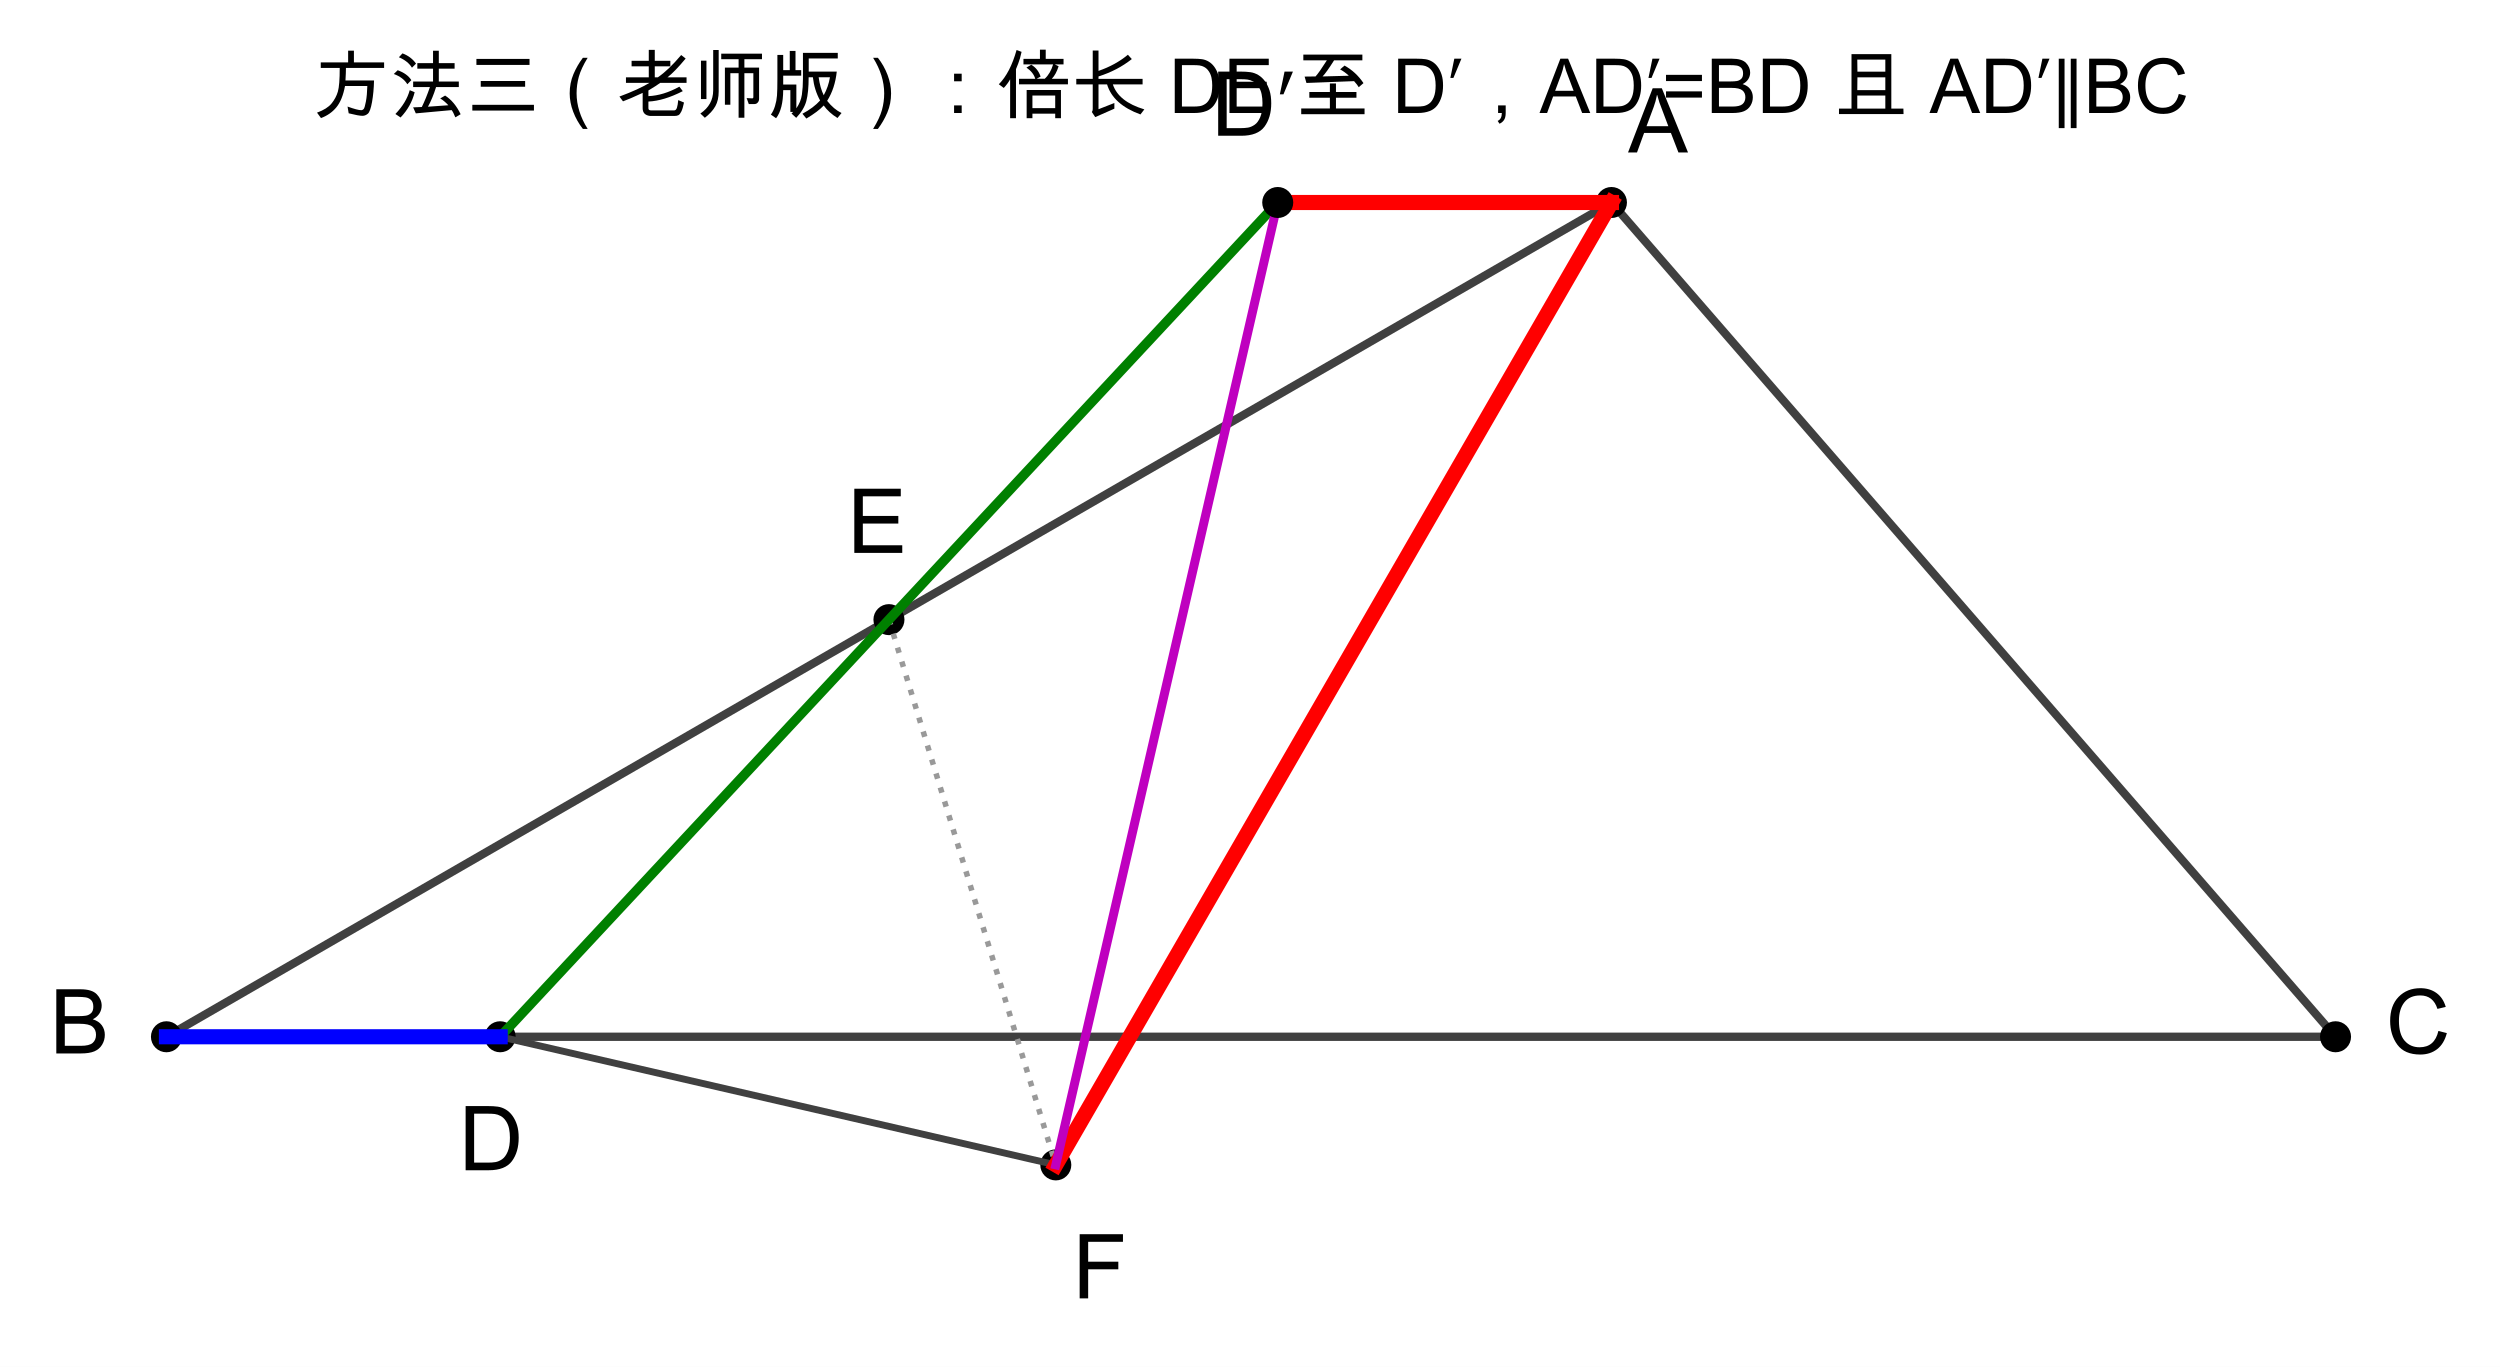
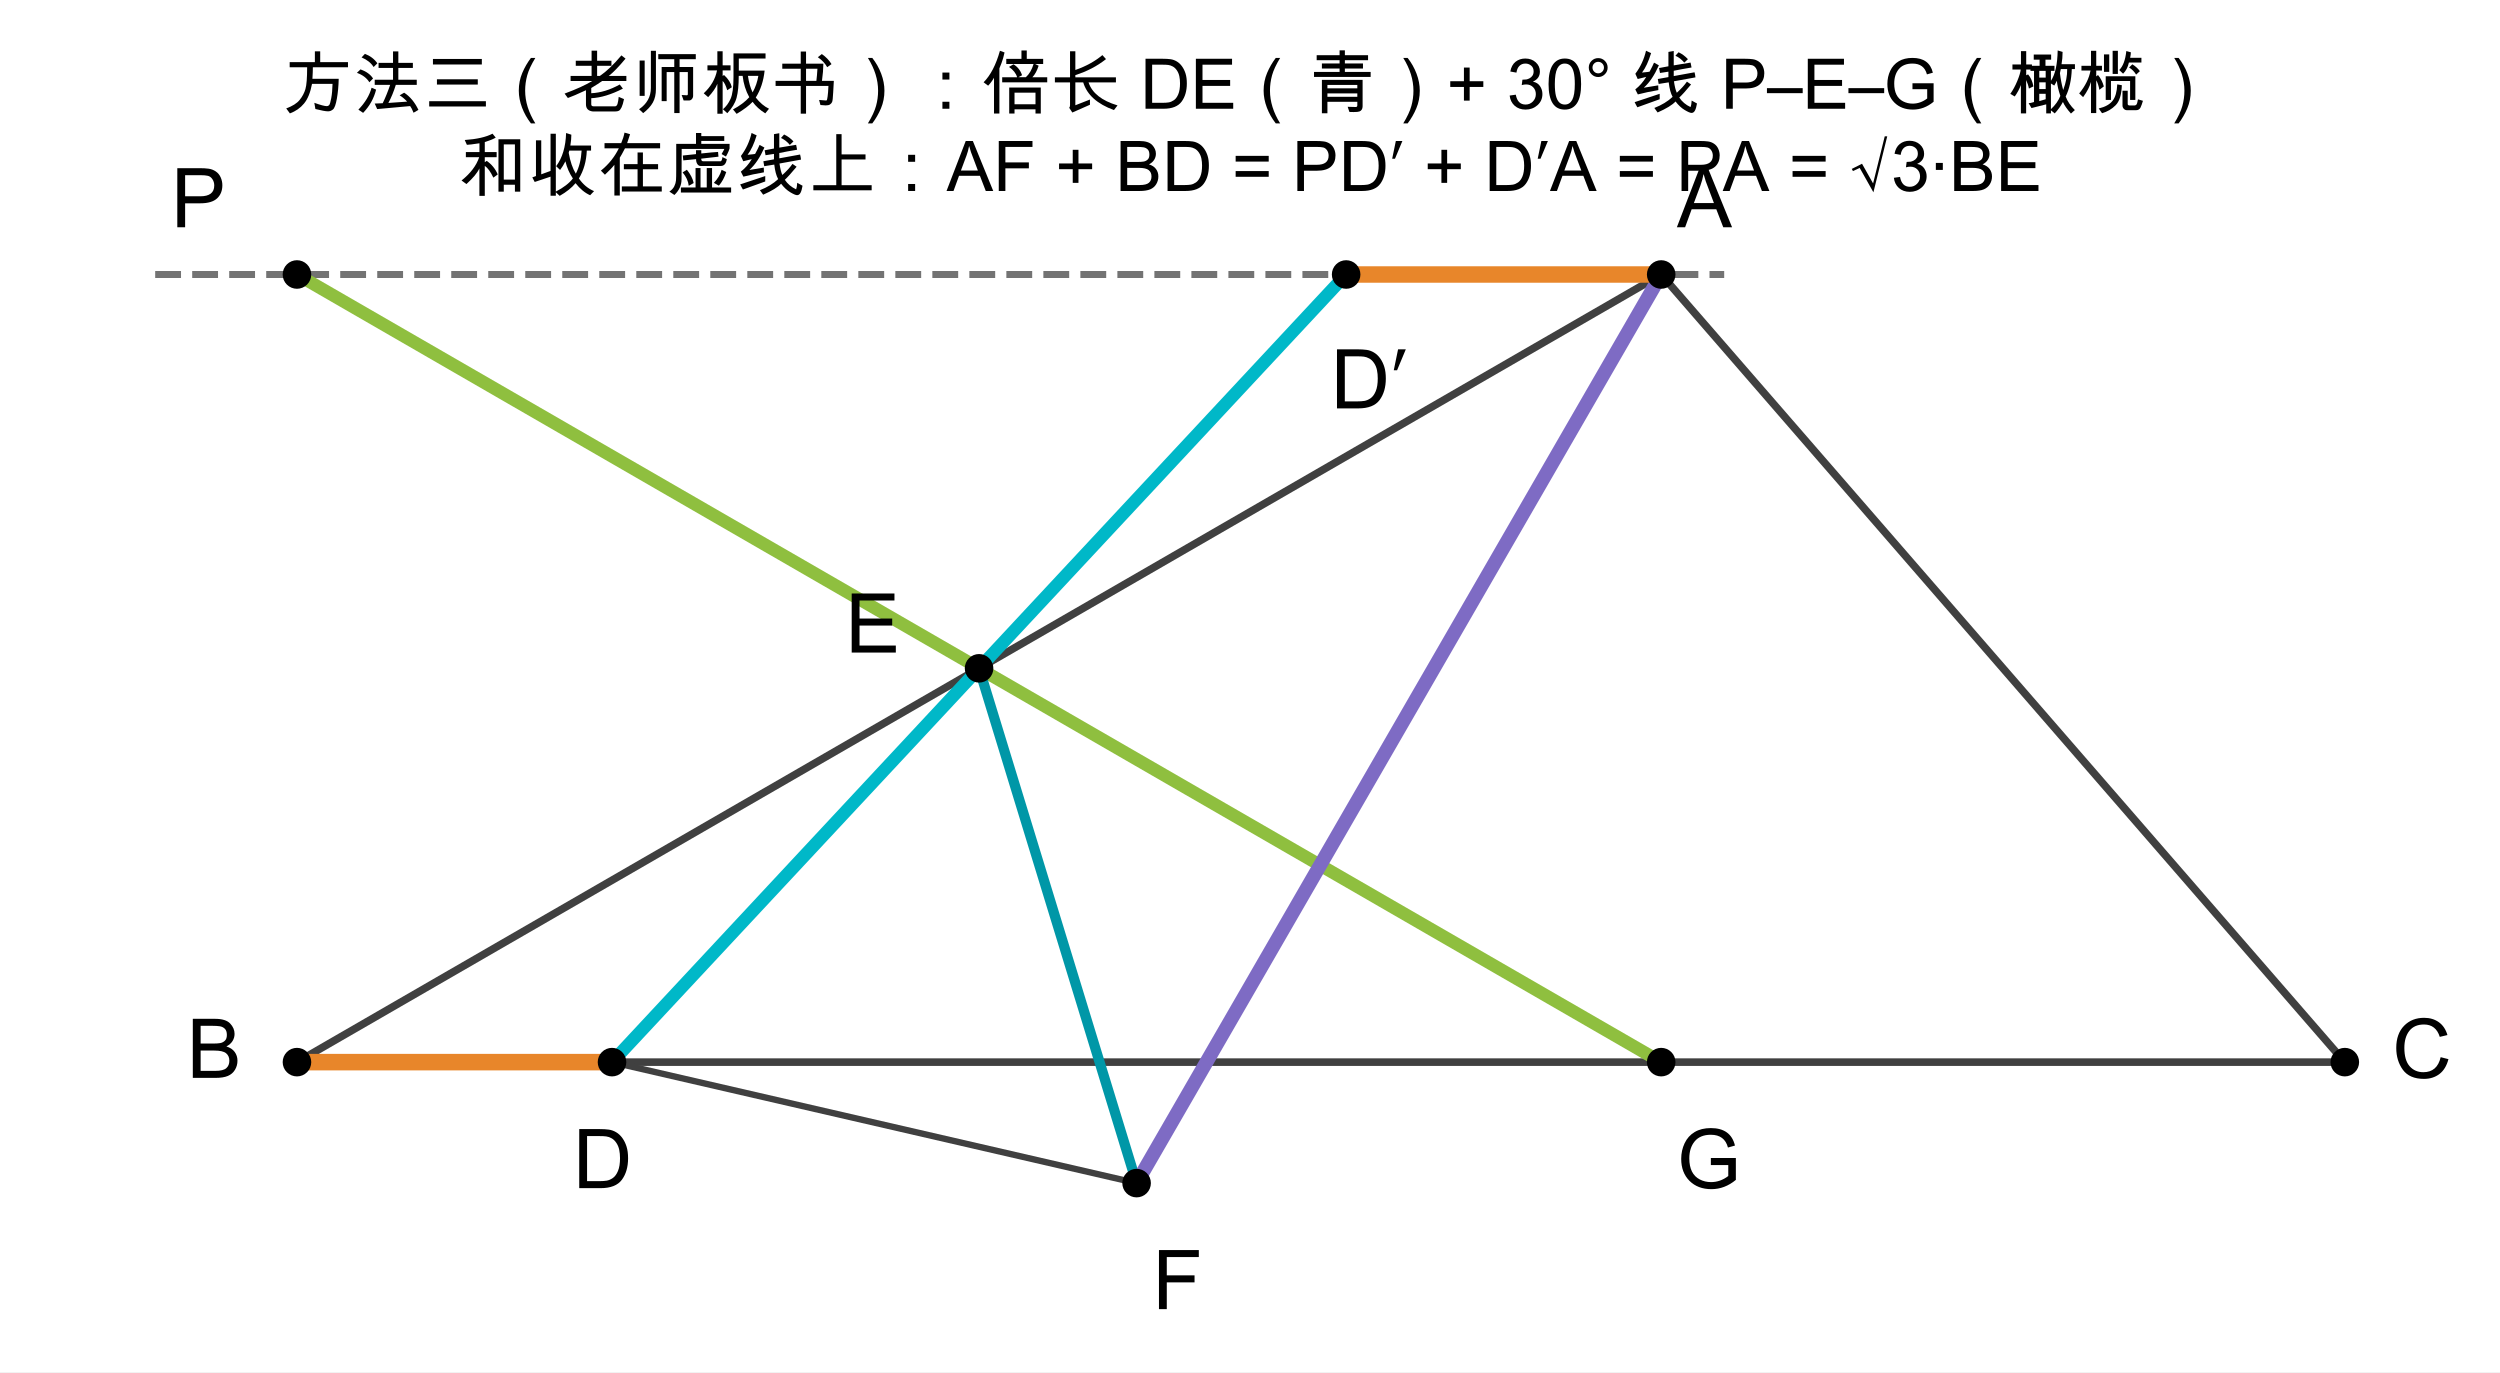
- <svg xmlns="http://www.w3.org/2000/svg" xmlns:xlink="http://www.w3.org/1999/xlink" width="362.491pt" height="198.19pt" viewBox="0 0 362.491 198.19" version="1.1">
+ <svg xmlns="http://www.w3.org/2000/svg" xmlns:xlink="http://www.w3.org/1999/xlink" width="393.84pt" height="216.164pt" viewBox="0 0 393.84 216.164" version="1.1">
  <defs>
    <style type="text/css">*{stroke-linejoin: round; stroke-linecap: butt}</style>
  </defs>
  <g id="figure_1">
    <g id="patch_1">
-       <path d="M 0 198.19  L 362.491 198.19  L 362.491 0  L 0 0  z " style="fill: #ffffff" />
+       <path d="M 0 216.164  L 393.84 216.164  L 393.84 0  L 0 0  z " style="fill: #ffffff" />
    </g>
    <g id="axes_1">
      <g id="line2d_1">
-         <path d="M 233.653 29.362  L 24.135 150.327  " clip-path="url(#pd2cf289aba)" style="fill: none; stroke: #404040; stroke-width: 1.2; stroke-linecap: square" />
+         <path d="M 261.697 43.243  L 46.782 167.324  " clip-path="url(#pfb34a9c71b)" style="fill: none; stroke: #404040; stroke-width: 1.2; stroke-linecap: square" />
      </g>
      <g id="line2d_2">
-         <path d="M 24.135 150.327  L 338.644 150.327  " clip-path="url(#pd2cf289aba)" style="fill: none; stroke: #404040; stroke-width: 1.2; stroke-linecap: square" />
+         <path d="M 46.782 167.324  L 369.393 167.324  " clip-path="url(#pfb34a9c71b)" style="fill: none; stroke: #404040; stroke-width: 1.2; stroke-linecap: square" />
      </g>
      <g id="line2d_3">
-         <path d="M 338.644 150.327  L 233.653 29.362  " clip-path="url(#pd2cf289aba)" style="fill: none; stroke: #404040; stroke-width: 1.2; stroke-linecap: square" />
+         <path d="M 369.393 167.324  L 261.697 43.243  " clip-path="url(#pfb34a9c71b)" style="fill: none; stroke: #404040; stroke-width: 1.2; stroke-linecap: square" />
      </g>
      <g id="line2d_4">
+         <path d="M 96.414 167.324  L 179.055 186.382  " clip-path="url(#pfb34a9c71b)" style="fill: none; stroke: #404040; stroke-linecap: square" />
+       </g>
+       <g id="line2d_5">
+         <path d="M 24.447 43.243  L 271.623 43.243  " clip-path="url(#pfb34a9c71b)" style="fill: none; stroke-dasharray: 4.07,1.76; stroke-dashoffset: 0; stroke: #737373; stroke-width: 1.1" />
+       </g>
+       <g id="line2d_6">
+         <path d="M 96.414 167.324  L 212.064 43.243  " clip-path="url(#pfb34a9c71b)" style="fill: none; stroke: #00b8c8; stroke-width: 2; stroke-linecap: square" />
+       </g>
+       <g id="line2d_7">
+         <path d="M 46.782 43.243  L 261.697 167.324  " clip-path="url(#pfb34a9c71b)" style="fill: none; stroke: #8fbf3f; stroke-width: 2; stroke-linecap: square" />
+       </g>
+       <g id="line2d_8">
+         <path d="M 154.239 105.284  L 179.055 186.382  " clip-path="url(#pfb34a9c71b)" style="fill: none; stroke: #0097a7; stroke-width: 1.6; stroke-linecap: square" />
+       </g>
+       <g id="line2d_9">
+         <path d="M 261.697 43.243  L 179.055 186.382  " clip-path="url(#pfb34a9c71b)" style="fill: none; stroke: #7e6bc4; stroke-width: 2.2; stroke-linecap: square" />
+       </g>
+       <g id="line2d_10">
+         <path d="M 46.782 167.324  L 96.414 167.324  " clip-path="url(#pfb34a9c71b)" style="fill: none; stroke: #e8862a; stroke-width: 2.6; stroke-linecap: square" />
+       </g>
+       <g id="line2d_11">
+         <path d="M 212.064 43.243  L 261.697 43.243  " clip-path="url(#pfb34a9c71b)" style="fill: none; stroke: #e8862a; stroke-width: 2.6; stroke-linecap: square" />
+       </g>
+       <g id="line2d_12">
        <defs>
-           <path id="mf3f06b70b0" d="M 0 1.75  C 0.464 1.75 0.909 1.566 1.237 1.237  C 1.566 0.909 1.75 0.464 1.75 0  C 1.75 -0.464 1.566 -0.909 1.237 -1.237  C 0.909 -1.566 0.464 -1.75 0 -1.75  C -0.464 -1.75 -0.909 -1.566 -1.237 -1.237  C -1.566 -0.909 -1.75 -0.464 -1.75 0  C -1.75 0.464 -1.566 0.909 -1.237 1.237  C -0.909 1.566 -0.464 1.75 0 1.75  z " style="stroke: #000000" />
+           <path id="mc93b48f0e2" d="M 0 1.75  C 0.464 1.75 0.909 1.566 1.237 1.237  C 1.566 0.909 1.75 0.464 1.75 0  C 1.75 -0.464 1.566 -0.909 1.237 -1.237  C 0.909 -1.566 0.464 -1.75 0 -1.75  C -0.464 -1.75 -0.909 -1.566 -1.237 -1.237  C -1.566 -0.909 -1.75 -0.464 -1.75 0  C -1.75 0.464 -1.566 0.909 -1.237 1.237  C -0.909 1.566 -0.464 1.75 0 1.75  z " style="stroke: #000000" />
        </defs>
-         <g clip-path="url(#pd2cf289aba)">
-           <use xlink:href="#mf3f06b70b0" x="233.653" y="29.362" style="stroke: #000000" />
-         </g>
-       </g>
-       <g id="line2d_5">
-         <g clip-path="url(#pd2cf289aba)">
-           <use xlink:href="#mf3f06b70b0" x="24.135" y="150.327" style="stroke: #000000" />
-         </g>
-       </g>
-       <g id="line2d_6">
-         <g clip-path="url(#pd2cf289aba)">
-           <use xlink:href="#mf3f06b70b0" x="338.644" y="150.327" style="stroke: #000000" />
-         </g>
-       </g>
-       <g id="line2d_7">
-         <g clip-path="url(#pd2cf289aba)">
-           <use xlink:href="#mf3f06b70b0" x="128.894" y="89.845" style="stroke: #000000" />
-         </g>
-       </g>
-       <g id="line2d_8">
-         <g clip-path="url(#pd2cf289aba)">
-           <use xlink:href="#mf3f06b70b0" x="72.521" y="150.327" style="stroke: #000000" />
-         </g>
-       </g>
-       <g id="line2d_9">
-         <g clip-path="url(#pd2cf289aba)">
-           <use xlink:href="#mf3f06b70b0" x="153.087" y="168.906" style="stroke: #000000" />
-         </g>
-       </g>
-       <g id="line2d_10">
-         <path d="M 72.521 150.327  L 128.894 89.845  " clip-path="url(#pd2cf289aba)" style="fill: none; stroke: #404040; stroke-linecap: square" />
-       </g>
-       <g id="line2d_11">
-         <path d="M 72.521 150.327  L 153.087 168.906  " clip-path="url(#pd2cf289aba)" style="fill: none; stroke: #404040; stroke-linecap: square" />
-       </g>
-       <g id="line2d_12">
-         <path d="M 128.894 89.845  L 153.087 168.906  " clip-path="url(#pd2cf289aba)" style="fill: none; stroke-dasharray: 0.8,1.32; stroke-dashoffset: 0; stroke: #999999; stroke-width: 0.8" />
+         <g clip-path="url(#pfb34a9c71b)">
+           <use xlink:href="#mc93b48f0e2" x="261.697" y="43.243" style="stroke: #000000" />
+         </g>
      </g>
      <g id="line2d_13">
-         <path d="M 72.521 150.327  L 185.267 29.362  " clip-path="url(#pd2cf289aba)" style="fill: none; stroke: #008000; stroke-width: 1.4; stroke-linecap: square" />
+         <g clip-path="url(#pfb34a9c71b)">
+           <use xlink:href="#mc93b48f0e2" x="46.782" y="167.324" style="stroke: #000000" />
+         </g>
      </g>
      <g id="line2d_14">
-         <path d="M 233.653 29.362  L 185.267 29.362  " clip-path="url(#pd2cf289aba)" style="fill: none; stroke: #ff0000; stroke-width: 2.2; stroke-linecap: square" />
+         <g clip-path="url(#pfb34a9c71b)">
+           <use xlink:href="#mc93b48f0e2" x="369.393" y="167.324" style="stroke: #000000" />
+         </g>
      </g>
      <g id="line2d_15">
-         <path d="M 24.135 150.327  L 72.521 150.327  " clip-path="url(#pd2cf289aba)" style="fill: none; stroke: #0000ff; stroke-width: 2.2; stroke-linecap: square" />
+         <g clip-path="url(#pfb34a9c71b)">
+           <use xlink:href="#mc93b48f0e2" x="154.239" y="105.284" style="stroke: #000000" />
+         </g>
      </g>
      <g id="line2d_16">
-         <path d="M 233.653 29.362  L 153.087 168.906  " clip-path="url(#pd2cf289aba)" style="fill: none; stroke: #ff0000; stroke-width: 2.2; stroke-linecap: square" />
+         <g clip-path="url(#pfb34a9c71b)">
+           <use xlink:href="#mc93b48f0e2" x="96.414" y="167.324" style="stroke: #000000" />
+         </g>
      </g>
      <g id="line2d_17">
-         <path d="M 185.267 29.362  L 153.087 168.906  " clip-path="url(#pd2cf289aba)" style="fill: none; stroke: #bf00bf; stroke-width: 1.3; stroke-linecap: square" />
+         <g clip-path="url(#pfb34a9c71b)">
+           <use xlink:href="#mc93b48f0e2" x="179.055" y="186.382" style="stroke: #000000" />
+         </g>
      </g>
      <g id="line2d_18">
-         <g clip-path="url(#pd2cf289aba)">
-           <use xlink:href="#mf3f06b70b0" x="185.267" y="29.362" style="stroke: #000000" />
+         <g clip-path="url(#pfb34a9c71b)">
+           <use xlink:href="#mc93b48f0e2" x="212.064" y="43.243" style="stroke: #000000" />
+         </g>
+       </g>
+       <g id="line2d_19">
+         <g clip-path="url(#pfb34a9c71b)">
+           <use xlink:href="#mc93b48f0e2" x="261.697" y="167.324" style="stroke: #000000" />
+         </g>
+       </g>
+       <g id="line2d_20">
+         <g clip-path="url(#pfb34a9c71b)">
+           <use xlink:href="#mc93b48f0e2" x="46.782" y="43.243" style="stroke: #000000" />
        </g>
      </g>
      <g id="text_1">
-         <g transform="translate(236.072 22.1043) scale(0.13 -0.13)">
+         <g transform="translate(264.1783 35.7983) scale(0.13 -0.13)">
          <defs>
            <path id="ArialUnicodeMS-24" d="M 4275 0  L 3591 0  L 3053 1394  L 1141 1394  L 634 0  L -6 0  L 1753 4581  L 2406 4581  L 4275 0  z M 2869 1875  Q 2306 3363 2234 3564  Q 2163 3766 2075 4103  L 2059 4103  Q 1972 3641 1825 3247  L 1313 1875  L 2869 1875  z " transform="scale(0.015625)" />
          </defs>
          <use xlink:href="#ArialUnicodeMS-24" />
        </g>
      </g>
      <g id="text_2">
-         <g transform="translate(7.2 152.7465) scale(0.13 -0.13)">
+         <g transform="translate(29.41052 169.8059) scale(0.13 -0.13)">
          <defs>
            <path id="ArialUnicodeMS-25" d="M 3078 2438  Q 3509 2306 3723 2011  Q 3938 1716 3938 1331  Q 3938 947 3744 625  Q 3550 303 3194 151  Q 2838 0 2228 0  L 475 0  L 475 4581  L 2194 4581  Q 3028 4581 3370 4218  Q 3713 3856 3713 3413  Q 3713 3113 3555 2858  Q 3397 2603 3078 2438  z M 1081 2663  L 2075 2663  Q 2381 2663 2589 2697  Q 2797 2731 2956 2878  Q 3116 3025 3116 3334  Q 3116 3659 2955 3814  Q 2794 3969 2570 4003  Q 2347 4038 1997 4038  L 1081 4038  L 1081 2663  z M 1081 544  L 2222 544  Q 2834 544 3071 753  Q 3309 963 3309 1331  Q 3309 1703 3056 1911  Q 2803 2119 2144 2119  L 1081 2119  L 1081 544  z " transform="scale(0.015625)" />
          </defs>
          <use xlink:href="#ArialUnicodeMS-25" />
        </g>
      </g>
      <g id="text_3">
-         <g transform="translate(345.9021 152.7465) scale(0.13 -0.13)">
+         <g transform="translate(376.8376 169.8059) scale(0.13 -0.13)">
          <defs>
            <path id="ArialUnicodeMS-26" d="M 4372 1453  Q 4172 681 3673 301  Q 3175 -78 2478 -78  Q 1353 -78 839 626  Q 325 1331 325 2322  Q 325 3419 929 4039  Q 1534 4659 2484 4659  Q 3153 4659 3628 4318  Q 4103 3978 4294 3322  L 3700 3181  Q 3550 3659 3244 3900  Q 2938 4141 2478 4141  Q 1728 4141 1340 3648  Q 953 3156 953 2328  Q 953 1372 1361 906  Q 1769 441 2425 441  Q 2963 441 3298 731  Q 3634 1022 3769 1606  L 4372 1453  z " transform="scale(0.015625)" />
          </defs>
          <use xlink:href="#ArialUnicodeMS-26" />
        </g>
      </g>
      <g id="text_4">
-         <g transform="translate(122.8456 80.16752) scale(0.13 -0.13)">
+         <g transform="translate(133.1455 102.8021) scale(0.13 -0.13)">
          <defs>
            <path id="ArialUnicodeMS-28" d="M 3928 0  L 506 0  L 506 4581  L 3822 4581  L 3822 4038  L 1113 4038  L 1113 2638  L 3647 2638  L 3647 2094  L 1113 2094  L 1113 544  L 3928 544  L 3928 0  z " transform="scale(0.015625)" />
          </defs>
          <use xlink:href="#ArialUnicodeMS-28" />
        </g>
      </g>
      <g id="text_5">
-         <g transform="translate(66.47287 169.6816) scale(0.13 -0.13)">
+         <g transform="translate(90.21026 187.1772) scale(0.13 -0.13)">
          <defs>
            <path id="ArialUnicodeMS-27" d="M 513 4581  L 2094 4581  Q 2509 4581 2809 4539  Q 3109 4497 3382 4333  Q 3656 4169 3861 3881  Q 4066 3594 4183 3220  Q 4300 2847 4300 2316  Q 4300 1303 3819 651  Q 3338 0 2163 0  L 513 0  L 513 4581  z M 1119 544  L 2100 544  Q 2400 544 2636 581  Q 2872 619 3114 784  Q 3356 950 3515 1328  Q 3675 1706 3675 2328  Q 3675 2672 3614 2970  Q 3553 3269 3389 3514  Q 3225 3759 3012 3873  Q 2800 3988 2598 4013  Q 2397 4038 2081 4038  L 1119 4038  L 1119 544  z " transform="scale(0.015625)" />
          </defs>
          <use xlink:href="#ArialUnicodeMS-27" />
        </g>
      </g>
      <g id="text_6">
-         <g transform="translate(155.5062 188.2606) scale(0.13 -0.13)">
+         <g transform="translate(181.5371 206.2348) scale(0.13 -0.13)">
          <defs>
            <path id="ArialUnicodeMS-29" d="M 3603 4038  L 1119 4038  L 1119 2619  L 3272 2619  L 3272 2075  L 1119 2075  L 1119 0  L 513 0  L 513 4581  L 3603 4581  L 3603 4038  z " transform="scale(0.015625)" />
          </defs>
          <use xlink:href="#ArialUnicodeMS-29" />
        </g>
      </g>
      <g id="text_7">
-         <g transform="translate(175.5895 19.685) scale(0.13 -0.13)">
+         <g transform="translate(209.5826 64.33695) scale(0.13 -0.13)">
          <defs>
            <path id="ArialUnicodeMS-cbf" d="M 1228 4581  L 550 2956  L 294 2956  L 628 4581  L 1228 4581  z " transform="scale(0.015625)" />
          </defs>
          <use xlink:href="#ArialUnicodeMS-27" />
          <use xlink:href="#ArialUnicodeMS-cbf" transform="translate(72.21875 0)" />
        </g>
      </g>
      <g id="text_8">
-         <g transform="translate(45.39699 16.385) scale(0.11 -0.11)">
+         <g transform="translate(264.1783 187.1772) scale(0.13 -0.13)">
+           <defs>
+             <path id="ArialUnicodeMS-2a" d="M 4569 641  Q 3703 -78 2675 -78  Q 1622 -78 976 564  Q 331 1206 331 2272  Q 331 2922 595 3483  Q 859 4044 1373 4351  Q 1888 4659 2631 4659  Q 3403 4659 3870 4320  Q 4338 3981 4500 3303  L 3956 3150  Q 3828 3644 3497 3892  Q 3166 4141 2631 4141  Q 1803 4141 1381 3634  Q 959 3128 959 2309  Q 959 1697 1164 1290  Q 1369 884 1770 676  Q 2172 469 2644 469  Q 3363 469 3981 941  L 3981 1791  L 2631 1791  L 2631 2338  L 4569 2338  L 4569 641  z " transform="scale(0.015625)" />
+           </defs>
+           <use xlink:href="#ArialUnicodeMS-2a" />
+         </g>
+       </g>
+       <g id="text_9">
+         <g transform="translate(26.9289 35.7983) scale(0.13 -0.13)">
+           <defs>
+             <path id="ArialUnicodeMS-33" d="M 494 4581  L 2222 4581  Q 2631 4581 2926 4540  Q 3222 4500 3475 4329  Q 3728 4159 3858 3867  Q 3988 3575 3988 3256  Q 3988 2622 3580 2239  Q 3172 1856 2272 1856  L 1100 1856  L 1100 0  L 494 0  L 494 4581  z M 1100 2400  L 2278 2400  Q 3359 2400 3359 3238  Q 3359 3513 3218 3723  Q 3078 3934 2873 3986  Q 2669 4038 2266 4038  L 1100 4038  L 1100 2400  z " transform="scale(0.015625)" />
+           </defs>
+           <use xlink:href="#ArialUnicodeMS-33" />
+         </g>
+       </g>
+       <g id="text_10">
+         <g transform="translate(44.52359 17.13072) scale(0.11 -0.11)">
          <defs>
            <path id="ArialUnicodeMS-3848" d="M 5991 3803  L 2772 3803  Q 2772 3413 2731 2747  L 5141 2747  Q 5119 1750 4973 931  Q 4828 113 4617 -62  Q 4406 -238 4166 -238  Q 3847 -238 3003 -25  L 2906 544  Q 3750 238 4056 238  Q 4178 238 4267 336  Q 4356 434 4456 970  Q 4556 1506 4575 2278  L 2694 2278  Q 2472 1097 1965 481  Q 1459 -134 666 -428  L 331 31  Q 1184 341 1559 805  Q 1934 1269 2090 1803  Q 2247 2338 2247 3803  L 647 3803  L 647 4269  L 2956 4269  L 2956 5259  L 3444 5259  L 3444 4269  L 5991 4269  L 5991 3803  z " transform="scale(0.015625)" />
            <path id="ArialUnicodeMS-3f64" d="M 6047 -103  L 5600 -366  Q 5428 69 5288 244  L 2266 -31  L 2041 475  L 2772 506  Q 3134 1244 3456 2188  L 2041 2188  L 2041 2656  L 3719 2656  L 3719 3738  L 2394 3738  L 2394 4206  L 3719 4206  L 3719 5253  L 4206 5253  L 4206 4206  L 5538 4206  L 5538 3738  L 4206 3738  L 4206 2656  L 5894 2656  L 5894 2188  L 3975 2188  Q 3681 1241 3291 531  L 5013 653  Q 4669 1025 4325 1228  L 4738 1472  Q 5541 953 6047 -103  z M 2284 4166  L 1941 3822  Q 1597 4384 838 4703  L 1141 5031  Q 1869 4756 2284 4166  z M 1888 2772  L 1550 2425  Q 1203 3003 409 3291  L 738 3609  Q 1547 3316 1888 2772  z M 2169 1753  Q 1872 553 978 -378  L 544 -84  Q 1469 878 1753 1925  L 2169 1753  z " transform="scale(0.015625)" />
            <path id="ArialUnicodeMS-2098" d="M 5459 4056  L 978 4056  L 978 4563  L 5459 4563  L 5459 4056  z M 5088 2216  L 1344 2216  L 1344 2700  L 5088 2700  L 5088 2216  z M 5831 206  L 634 206  L 634 691  L 5831 691  L 5831 206  z " transform="scale(0.015625)" />
            <path id="ArialUnicodeMS-19e4" d="M 3963 -1344  L 3560 -1344  Q 3041 -681 2744 103  Q 2447 888 2447 1656  Q 2447 2528 2763 3275  Q 3079 4022 3560 4659  L 3963 4659  Q 3407 3747 3218 3059  Q 3029 2372 3029 1663  Q 3029 153 3963 -1344  z " transform="scale(0.015625)" />
            <path id="ArialUnicodeMS-5290" d="M 5906 2541  L 3681 2541  Q 3369 2306 2688 1900  L 2688 1422  Q 3959 1478 5300 2222  L 5588 1844  Q 3988 1025 2688 966  L 2688 403  Q 2688 219 2919 219  L 4856 219  Q 5022 219 5094 442  Q 5166 666 5203 1088  L 5691 884  Q 5588 381 5469 132  Q 5350 -116 5223 -183  Q 5097 -250 4872 -250  L 2834 -250  Q 2203 -178 2203 403  L 2203 1697  Q 1053 1163 544 984  L 244 1388  Q 1875 1994 2772 2541  L 794 2541  L 794 3009  L 2719 3009  L 2719 3938  L 1269 3938  L 1269 4403  L 2719 4403  L 2719 5325  L 3225 5325  L 3225 4403  L 4538 4403  L 4538 3938  L 3225 3938  L 3225 3009  L 3481 3009  Q 4381 3619 5453 4891  L 5831 4594  Q 4891 3463 4294 3009  L 5906 3009  L 5906 2541  z " transform="scale(0.015625)" />
            <path id="ArialUnicodeMS-3097" d="M 2216 1806  Q 2216 1081 1939 579  Q 1663 78 1050 -403  L 672 -44  Q 1753 691 1753 1913  L 1753 5313  L 2216 5313  L 2216 1806  z M 5869 4538  L 4384 4538  L 4384 3828  L 5625 3828  L 5625 1191  Q 5625 1016 5514 886  Q 5403 756 5241 756  L 4756 756  L 4575 1259  L 5044 1234  Q 5141 1234 5141 1350  L 5141 3359  L 4384 3359  L 4384 -397  L 3897 -397  L 3897 3359  L 3200 3359  L 3200 697  L 2741 697  L 2741 3828  L 3897 3828  L 3897 4538  L 2431 4538  L 2431 5006  L 5869 5006  L 5869 4538  z M 1184 1178  L 722 1178  L 722 4416  L 1184 4416  L 1184 1178  z " transform="scale(0.015625)" />
-             <path id="ArialUnicodeMS-44d7" d="M 6181 0  L 5838 -422  Q 5100 38 4678 634  Q 4197 116 3213 -469  L 2881 -63  Q 3819 438 4372 1056  Q 3881 1944 3763 3016  L 3406 3016  Q 3406 1744 3211 1014  Q 3016 284 2356 -409  L 1959 -44  Q 2059 44 2106 91  L 1863 91  L 1863 1931  L 1259 1931  Q 1250 325 659 -441  L 219 -134  Q 434 150 568 590  Q 703 1031 736 1475  Q 769 1919 769 2875  L 769 4897  L 1259 4897  L 1259 3616  L 1813 3616  L 1813 5234  L 2297 5234  L 2297 3616  L 2778 3616  L 2778 3150  L 1259 3150  L 1259 2400  L 2369 2400  L 2369 397  Q 2747 931 2836 1547  Q 2925 2163 2925 2894  L 2925 5075  L 5863 5075  L 5863 4603  L 3413 4603  L 3413 3494  L 5778 3494  Q 5628 2069 4966 1025  Q 5531 309 6181 0  z M 5203 3016  L 4250 3016  Q 4372 2122 4678 1497  Q 5075 2216 5203 3016  z " transform="scale(0.015625)" />
+             <path id="ArialUnicodeMS-3a0e" d="M 2772 1972  L 2350 1697  Q 2169 2331 1931 2547  L 1931 -459  L 1447 -459  L 1447 2284  Q 1222 1713 603 1063  L 197 1416  Q 1184 2334 1416 3513  L 538 3513  L 538 3981  L 1447 3981  L 1447 5269  L 1931 5269  L 1931 3981  L 2656 3981  L 2656 3513  L 1931 3513  L 1931 3003  L 2059 3091  Q 2638 2563 2772 1972  z M 6181 0  L 5838 -422  Q 5100 38 4678 634  Q 4197 116 3213 -469  L 2881 -63  Q 3819 438 4372 1056  Q 3881 1944 3763 3016  L 3406 3016  Q 3406 1744 3211 1014  Q 3016 284 2356 -409  L 1959 -44  Q 2384 306 2654 900  Q 2925 1494 2925 2894  L 2925 5075  L 5863 5075  L 5863 4603  L 3413 4603  L 3413 3494  L 5778 3494  Q 5628 2069 4966 1025  Q 5531 309 6181 0  z M 5203 3016  L 4250 3016  Q 4372 2122 4678 1497  Q 5075 2216 5203 3016  z " transform="scale(0.015625)" />
+             <path id="ArialUnicodeMS-20f5" d="M 5722 2553  L 5663 1497  Q 5628 747 5561 609  Q 5494 472 5364 389  Q 5234 306 4975 306  Q 4806 306 4494 341  L 4372 806  L 4997 756  Q 5059 750 5084 792  Q 5109 834 5154 1137  Q 5200 1441 5228 2088  L 3175 2088  L 3175 -453  L 2688 -453  L 2688 2088  L 384 2088  L 384 2553  L 2688 2553  L 2688 3669  L 997 3669  L 997 4134  L 2688 4134  L 2688 5241  L 3175 5241  L 3175 4134  L 4763 4134  Q 4756 3425 4634 2553  L 5722 2553  z M 4219 3669  L 3175 3669  L 3175 2553  L 4122 2553  Q 4181 3016 4219 3669  z M 5509 4091  L 5113 3809  Q 4825 4334 4256 4722  L 4622 5013  Q 5188 4619 5509 4091  z " transform="scale(0.015625)" />
            <path id="ArialUnicodeMS-19e5" d="M 2847 4659  Q 3366 3997 3663 3212  Q 3960 2428 3960 1656  Q 3960 788 3644 41  Q 3329 -706 2847 -1344  L 2444 -1344  Q 3001 -431 3190 255  Q 3379 941 3379 1650  Q 3379 3163 2444 4659  L 2847 4659  z " transform="scale(0.015625)" />
            <path id="ArialUnicodeMS-19f6" d="M 3516 2675  L 2875 2675  L 2875 3316  L 3516 3316  L 3516 2675  z M 3516 0  L 2875 0  L 2875 641  L 3516 641  L 3516 0  z " transform="scale(0.015625)" />
            <path id="ArialUnicodeMS-229c" d="M 6081 2419  L 1953 2419  L 1953 2888  L 3322 2888  Q 3169 3425 2578 3834  L 2988 4072  Q 3556 3734 3775 3072  L 3444 2894  L 4122 2888  Q 4603 3328 4831 4103  L 2328 4103  L 2328 4569  L 3719 4569  L 3719 5344  L 4206 5344  L 4206 4569  L 5709 4569  L 5709 4103  L 4966 4103  L 5294 3944  Q 5075 3256 4722 2888  L 6081 2888  L 6081 2419  z M 2169 5159  Q 2044 4572 1888 4178  L 1697 3700  L 1697 -441  L 1203 -441  L 1203 2841  Q 991 2456 666 2113  L 250 2425  Q 1206 3384 1747 5313  L 2169 5159  z M 5491 -441  L 5006 -441  L 5006 -56  L 3084 -56  L 3084 -441  L 2597 -441  L 2597 1941  L 5491 1941  L 5491 -441  z M 5006 409  L 5006 1472  L 3084 1472  L 3084 409  L 5006 409  z " transform="scale(0.015625)" />
            <path id="ArialUnicodeMS-680e" d="M 6125 306  L 5797 -122  Q 3488 722 2981 2413  L 2259 2413  L 2259 319  L 3597 844  L 3597 366  L 1984 -347  L 1697 84  Q 1772 172 1772 331  L 1772 2413  L 384 2413  L 384 2881  L 1772 2881  L 1772 5269  L 2259 5269  L 2259 3553  Q 3700 4050 4738 4916  L 5069 4550  Q 3859 3588 2259 3084  L 2259 2881  L 5978 2881  L 5978 2413  L 3469 2413  Q 3947 959 6125 306  z " transform="scale(0.015625)" />
            <path id="ArialUnicodeMS-3" transform="scale(0.015625)" />
-             <path id="ArialUnicodeMS-5482" d="M 5766 2522  L 5363 2175  Q 5284 2341 4972 2688  L 953 2534  L 800 3072  L 1722 3084  Q 2038 3434 2675 4441  L 691 4441  L 691 4928  L 5672 4928  L 5672 4441  L 3284 4441  Q 2656 3441 2316 3084  L 4531 3144  Q 4216 3444 3794 3681  L 4166 4000  Q 5125 3472 5766 2522  z M 5856 -103  L 513 -103  L 513 384  L 2931 384  L 2931 1288  L 1197 1288  L 1197 1772  L 2931 1772  L 2931 2491  L 3444 2491  L 3444 1772  L 5172 1772  L 5172 1288  L 3444 1288  L 3444 384  L 5856 384  L 5856 -103  z " transform="scale(0.015625)" />
-             <path id="ArialUnicodeMS-19e8" d="M 3541 0  Q 3541 -397 3389 -606  Q 3238 -816 3016 -903  L 2863 -666  Q 3213 -516 3216 0  L 2900 0  L 2900 641  L 3541 641  L 3541 0  z " transform="scale(0.015625)" />
-             <path id="ArialUnicodeMS-20" d="M 3384 2694  L 353 2694  L 353 3219  L 3384 3219  L 3384 2694  z M 3384 1300  L 353 1300  L 353 1825  L 3384 1825  L 3384 1300  z " transform="scale(0.015625)" />
-             <path id="ArialUnicodeMS-20a3" d="M 5984 -91  L 538 -91  L 538 372  L 1594 372  L 1594 4966  L 4953 4966  L 4953 372  L 5972 372  L 5984 -91  z M 4447 3488  L 4447 4506  L 2081 4506  L 2094 3488  L 4447 3488  z M 4447 1931  L 4447 3009  L 2094 3009  L 2081 1931  L 4447 1931  z M 4447 372  L 4447 1472  L 2081 1472  L 2081 372  L 4447 372  z " transform="scale(0.015625)" />
-             <path id="ArialUnicodeMS-df8" d="M 2088 -1275  L 1600 -1275  L 1600 4581  L 2088 4581  L 2088 -1275  z M 1075 -1275  L 588 -1275  L 588 4581  L 1075 4581  L 1075 -1275  z " transform="scale(0.015625)" />
+             <path id="ArialUnicodeMS-69e1" d="M 5856 2913  L 666 2913  L 666 3372  L 3009 3372  L 3009 3688  L 1388 3688  L 1388 4147  L 3009 4147  L 3009 4447  L 909 4447  L 909 4909  L 3009 4909  L 3009 5356  L 3494 5356  L 3494 4909  L 5619 4909  L 5619 4447  L 3494 4447  L 3494 4147  L 5153 4147  L 5153 3688  L 3494 3688  L 3494 3372  L 5856 3372  L 5856 2913  z M 5119 225  Q 5119 44 5042 -78  Q 4966 -200 4825 -251  Q 4684 -303 4297 -303  Q 4138 -303 3909 -294  L 3750 178  L 4494 159  Q 4634 159 4634 313  L 4634 634  L 1894 634  L 1894 -416  L 1388 -416  L 1388 2644  L 5119 2644  L 5119 225  z M 4634 1869  L 4634 2181  L 1894 2181  L 1894 1869  L 4634 1869  z M 4634 1094  L 4634 1409  L 1894 1409  L 1894 1094  L 4634 1094  z " transform="scale(0.015625)" />
+             <path id="ArialUnicodeMS-e" d="M 3384 1997  L 2131 1997  L 2131 744  L 1606 744  L 1606 1997  L 353 1997  L 353 2522  L 1606 2522  L 1606 3775  L 2131 3775  L 2131 2522  L 3384 2522  L 3384 1997  z " transform="scale(0.015625)" />
+             <path id="ArialUnicodeMS-16" d="M 2425 2478  Q 2850 2397 3067 2067  Q 3284 1738 3284 1350  Q 3284 725 2829 323  Q 2375 -78 1741 -78  Q 1134 -78 740 275  Q 347 628 281 1209  L 844 1288  Q 928 834 1151 609  Q 1375 384 1741 384  Q 2134 384 2407 661  Q 2681 938 2681 1338  Q 2681 1722 2432 1975  Q 2184 2228 1784 2228  Q 1622 2228 1388 2169  L 1453 2663  Q 1678 2663 1809 2684  Q 1941 2706 2103 2790  Q 2266 2875 2372 3033  Q 2478 3191 2478 3425  Q 2478 3766 2251 3953  Q 2025 4141 1728 4141  Q 1388 4141 1173 3925  Q 959 3709 903 3309  L 341 3413  Q 450 4009 823 4306  Q 1197 4603 1716 4603  Q 2288 4603 2670 4258  Q 3053 3913 3053 3413  Q 3053 2772 2425 2491  L 2425 2478  z " transform="scale(0.015625)" />
+             <path id="ArialUnicodeMS-13" d="M 1778 4603  Q 3272 4603 3272 2259  Q 3272 1075 2886 498  Q 2500 -78 1778 -78  Q 288 -78 288 2259  Q 288 3444 673 4023  Q 1059 4603 1778 4603  z M 1778 384  Q 2231 384 2462 823  Q 2694 1263 2694 2259  Q 2694 2953 2592 3351  Q 2491 3750 2286 3945  Q 2081 4141 1772 4141  Q 1319 4141 1091 3694  Q 863 3247 863 2259  Q 863 1575 966 1175  Q 1069 775 1272 579  Q 1475 384 1778 384  z " transform="scale(0.015625)" />
+             <path id="ArialUnicodeMS-72" d="M 1281 4641  Q 1638 4641 1891 4386  Q 2144 4131 2144 3775  Q 2144 3416 1889 3161  Q 1634 2906 1281 2906  Q 925 2906 670 3161  Q 416 3416 416 3775  Q 416 4134 669 4387  Q 922 4641 1281 4641  z M 1281 3244  Q 1497 3244 1651 3400  Q 1806 3556 1806 3775  Q 1806 3994 1651 4147  Q 1497 4300 1281 4300  Q 1063 4300 909 4147  Q 756 3994 756 3775  Q 756 3556 909 3400  Q 1063 3244 1281 3244  z " transform="scale(0.015625)" />
+             <path id="ArialUnicodeMS-514e" d="M 2503 3981  Q 1903 2625 1141 1947  L 1153 1931  L 2444 2144  L 2456 1709  Q 1428 1534 575 1313  L 341 1772  Q 934 2234 1344 2919  L 563 2725  L 347 3206  Q 1059 4156 1325 5319  Q 1403 5288 1551 5209  Q 1700 5131 1791 5100  Q 1441 3947 959 3316  Q 1597 3375 1650 3397  Q 1944 3938 2059 4225  L 2503 3981  z M 5997 481  Q 5925 44 5808 -170  Q 5691 -384 5497 -384  Q 5319 -384 4869 -115  Q 4419 153 4031 666  Q 3594 188 2388 -341  L 2088 72  Q 3097 466 3763 1088  Q 3503 1550 3406 2419  L 2484 2272  L 2406 2725  L 3378 2900  L 3378 3397  L 2606 3278  L 2522 3731  L 3378 3891  L 3378 5209  Q 3763 5288 3866 5294  L 3866 3975  L 5409 4231  L 5497 3781  Q 4550 3622 3866 3481  L 3866 2994  L 5772 3341  Q 5825 3150 5856 2875  L 3884 2516  Q 3988 1794 4147 1466  Q 4731 1991 5075 2484  L 5453 2222  Q 4731 1353 4372 1025  Q 4753 456 5403 153  Q 5494 378 5509 750  L 5997 481  z M 5166 4544  L 4831 4225  Q 4478 4656 4019 4856  L 4306 5178  Q 4784 4956 5166 4544  z M 2578 872  L 531 134  Q 500 197 412 347  Q 325 497 281 603  L 2578 1369  L 2578 872  z " transform="scale(0.015625)" />
+             <path id="ArialUnicodeMS-ca6" d="M 3238 1428  L -38 1428  L -38 1888  L 3238 1888  L 3238 1428  z " transform="scale(0.015625)" />
+             <path id="ArialUnicodeMS-3cd3" d="M 6144 3634  L 5856 3634  Q 5803 2138 5294 1119  Q 5547 450 6138 -122  L 5778 -441  Q 5244 159 5044 622  Q 4744 59 4294 -428  L 3944 -147  L 3944 -428  L 3513 -428  L 3513 403  L 2163 63  L 1900 506  Q 2069 513 2394 616  L 2394 3469  L 2069 3469  L 2069 3591  L 1678 3591  L 1678 3066  L 1850 3150  Q 2213 2728 2338 2047  L 1925 1850  Q 1856 2241 1672 2631  L 1672 -428  L 1191 -428  L 1191 2175  Q 981 1613 628 1125  L 219 1363  Q 581 1866 864 2552  Q 1147 3238 1172 3591  L 416 3591  L 416 4056  L 1197 4056  L 1197 5281  L 1678 5281  L 1678 4056  L 2203 4056  L 2203 3938  L 2906 3938  L 2906 4500  L 2369 4500  L 2369 4966  L 3963 4966  L 3963 4500  Q 3691 4488 3444 4500  L 3444 3938  L 4269 3938  L 4269 3469  L 3944 3469  L 3944 2559  Q 4528 3425 4563 5344  L 5013 5209  Q 5013 4606 4916 4084  L 6144 4084  L 6144 3634  z M 5434 3634  L 4850 3634  L 4769 3263  Q 4872 2409 5063 1734  L 5075 1734  Q 5447 2731 5434 3634  z M 3463 2853  L 3463 3469  L 2875 3469  L 2875 2853  L 3463 2853  z M 4806 1178  Q 4553 1922 4488 2547  L 4475 2547  Q 4450 2466 4250 2125  L 3944 2316  L 3944 -38  Q 4556 525 4806 1178  z M 3463 1806  L 3463 2419  L 2875 2419  L 2875 1806  L 3463 1806  z M 3463 872  L 3463 1369  L 2875 1369  L 2875 697  L 3463 872  z " transform="scale(0.015625)" />
+             <path id="ArialUnicodeMS-3c13" d="M 3681 3188  L 3200 3188  L 3200 5313  L 3681 5313  L 3681 3188  z M 2394 2047  L 1984 1734  Q 1891 2269 1703 2597  L 1697 2597  L 1697 -397  L 1216 -397  L 1216 2431  L 1203 2431  Q 1047 1831 494 1063  L 134 1403  Q 978 2428 1172 3500  L 341 3500  L 341 3938  L 1216 3938  L 1216 5313  L 1697 5313  L 1697 3938  L 2222 3938  L 2222 3500  L 1697 3500  L 1697 2963  L 1856 3091  Q 2219 2672 2394 2047  z M 5838 4238  L 4691 4238  Q 4550 3591 4159 3213  L 3803 3547  Q 4328 4063 4453 5288  L 4872 5172  Q 4863 4938 4806 4672  L 5838 4672  L 5838 4238  z M 2888 3378  L 2406 3378  L 2406 4978  L 2888 4978  L 2888 3378  z M 5697 3444  L 5350 3128  Q 5119 3525 4709 3781  L 5006 4072  Q 5444 3803 5697 3444  z M 5281 806  L 4800 806  L 4800 2541  L 3047 2541  L 3047 806  L 2566 806  L 2566 2975  L 5281 2975  L 5281 806  z M 4044 2156  Q 4000 853 3476 322  Q 2953 -209 2228 -409  L 1925 25  Q 2813 234 3198 734  Q 3584 1234 3622 2234  L 4044 2156  z M 5978 728  Q 5872 359 5756 112  Q 5641 -134 5338 -134  L 4519 -134  Q 4338 -134 4220 -3  Q 4103 128 4103 294  L 4103 1650  L 4581 1650  L 4581 416  Q 4609 300 4763 300  L 5216 300  Q 5291 300 5372 373  Q 5453 447 5522 863  L 5978 728  z " transform="scale(0.015625)" />
          </defs>
          <use xlink:href="#ArialUnicodeMS-3848" />
          <use xlink:href="#ArialUnicodeMS-3f64" transform="translate(100 0)" />
          <use xlink:href="#ArialUnicodeMS-2098" transform="translate(200 0)" />
          <use xlink:href="#ArialUnicodeMS-19e4" transform="translate(300 0)" />
          <use xlink:href="#ArialUnicodeMS-5290" transform="translate(400 0)" />
          <use xlink:href="#ArialUnicodeMS-3097" transform="translate(500 0)" />
-           <use xlink:href="#ArialUnicodeMS-44d7" transform="translate(600 0)" />
-           <use xlink:href="#ArialUnicodeMS-19e5" transform="translate(700 0)" />
-           <use xlink:href="#ArialUnicodeMS-19f6" transform="translate(800 0)" />
-           <use xlink:href="#ArialUnicodeMS-229c" transform="translate(900 0)" />
-           <use xlink:href="#ArialUnicodeMS-680e" transform="translate(1000 0)" />
-           <use xlink:href="#ArialUnicodeMS-3" transform="translate(1100 0)" />
-           <use xlink:href="#ArialUnicodeMS-27" transform="translate(1127.781 0)" />
-           <use xlink:href="#ArialUnicodeMS-28" transform="translate(1200 0)" />
-           <use xlink:href="#ArialUnicodeMS-3" transform="translate(1266.703 0)" />
-           <use xlink:href="#ArialUnicodeMS-5482" transform="translate(1294.484 0)" />
-           <use xlink:href="#ArialUnicodeMS-3" transform="translate(1394.484 0)" />
-           <use xlink:href="#ArialUnicodeMS-27" transform="translate(1422.266 0)" />
-           <use xlink:href="#ArialUnicodeMS-cbf" transform="translate(1494.484 0)" />
-           <use xlink:href="#ArialUnicodeMS-19e8" transform="translate(1516.703 0)" />
-           <use xlink:href="#ArialUnicodeMS-24" transform="translate(1616.703 0)" />
-           <use xlink:href="#ArialUnicodeMS-27" transform="translate(1683.406 0)" />
-           <use xlink:href="#ArialUnicodeMS-cbf" transform="translate(1755.625 0)" />
-           <use xlink:href="#ArialUnicodeMS-20" transform="translate(1777.844 0)" />
-           <use xlink:href="#ArialUnicodeMS-25" transform="translate(1836.25 0)" />
-           <use xlink:href="#ArialUnicodeMS-27" transform="translate(1902.953 0)" />
-           <use xlink:href="#ArialUnicodeMS-3" transform="translate(1975.172 0)" />
-           <use xlink:href="#ArialUnicodeMS-20a3" transform="translate(2002.953 0)" />
-           <use xlink:href="#ArialUnicodeMS-3" transform="translate(2102.953 0)" />
-           <use xlink:href="#ArialUnicodeMS-24" transform="translate(2130.734 0)" />
-           <use xlink:href="#ArialUnicodeMS-27" transform="translate(2197.438 0)" />
-           <use xlink:href="#ArialUnicodeMS-cbf" transform="translate(2269.656 0)" />
-           <use xlink:href="#ArialUnicodeMS-df8" transform="translate(2291.875 0)" />
-           <use xlink:href="#ArialUnicodeMS-25" transform="translate(2333.672 0)" />
-           <use xlink:href="#ArialUnicodeMS-26" transform="translate(2400.375 0)" />
+           <use xlink:href="#ArialUnicodeMS-3a0e" transform="translate(600 0)" />
+           <use xlink:href="#ArialUnicodeMS-20f5" transform="translate(700 0)" />
+           <use xlink:href="#ArialUnicodeMS-19e5" transform="translate(800 0)" />
+           <use xlink:href="#ArialUnicodeMS-19f6" transform="translate(900 0)" />
+           <use xlink:href="#ArialUnicodeMS-229c" transform="translate(1000 0)" />
+           <use xlink:href="#ArialUnicodeMS-680e" transform="translate(1100 0)" />
+           <use xlink:href="#ArialUnicodeMS-3" transform="translate(1200 0)" />
+           <use xlink:href="#ArialUnicodeMS-27" transform="translate(1227.781 0)" />
+           <use xlink:href="#ArialUnicodeMS-28" transform="translate(1300 0)" />
+           <use xlink:href="#ArialUnicodeMS-19e4" transform="translate(1366.703 0)" />
+           <use xlink:href="#ArialUnicodeMS-69e1" transform="translate(1466.703 0)" />
+           <use xlink:href="#ArialUnicodeMS-19e5" transform="translate(1566.703 0)" />
+           <use xlink:href="#ArialUnicodeMS-e" transform="translate(1666.703 0)" />
+           <use xlink:href="#ArialUnicodeMS-3" transform="translate(1725.109 0)" />
+           <use xlink:href="#ArialUnicodeMS-16" transform="translate(1752.891 0)" />
+           <use xlink:href="#ArialUnicodeMS-13" transform="translate(1808.5 0)" />
+           <use xlink:href="#ArialUnicodeMS-72" transform="translate(1864.109 0)" />
+           <use xlink:href="#ArialUnicodeMS-3" transform="translate(1904.094 0)" />
+           <use xlink:href="#ArialUnicodeMS-514e" transform="translate(1931.875 0)" />
+           <use xlink:href="#ArialUnicodeMS-3" transform="translate(2031.875 0)" />
+           <use xlink:href="#ArialUnicodeMS-33" transform="translate(2059.656 0)" />
+           <use xlink:href="#ArialUnicodeMS-ca6" transform="translate(2126.359 0)" />
+           <use xlink:href="#ArialUnicodeMS-28" transform="translate(2176.359 0)" />
+           <use xlink:href="#ArialUnicodeMS-ca6" transform="translate(2243.062 0)" />
+           <use xlink:href="#ArialUnicodeMS-2a" transform="translate(2293.062 0)" />
+           <use xlink:href="#ArialUnicodeMS-19e4" transform="translate(2370.844 0)" />
+           <use xlink:href="#ArialUnicodeMS-3cd3" transform="translate(2470.844 0)" />
+           <use xlink:href="#ArialUnicodeMS-3c13" transform="translate(2570.844 0)" />
+           <use xlink:href="#ArialUnicodeMS-19e5" transform="translate(2670.844 0)" />
+         </g>
+         <g transform="translate(72.12242 30.08623) scale(0.11 -0.11)">
+           <defs>
+             <path id="ArialUnicodeMS-271b" d="M 3659 1516  L 3256 1222  Q 2881 2025 2472 2303  L 2472 -447  L 1978 -447  L 1978 2069  Q 1694 1450 788 634  L 341 959  Q 1578 1947 1959 3097  L 738 3097  L 738 3566  L 1984 3566  L 1984 4372  Q 1050 4231 831 4231  L 634 4672  Q 2306 4788 3181 5253  L 3475 4891  Q 3166 4703 2472 4481  L 2472 3566  L 3559 3566  L 3559 3097  L 2472 3097  L 2472 2638  L 2644 2759  Q 3322 2300 3659 1516  z M 5722 -63  L 5234 -63  L 5234 575  L 4213 575  L 4213 -63  L 3725 -63  L 3725 4738  L 5722 4738  L 5722 -63  z M 5234 1044  L 5234 4269  L 4213 4269  L 4213 1044  L 5234 1044  z " transform="scale(0.015625)" />
+             <path id="ArialUnicodeMS-37c5" d="M 6088 -13  L 5728 -391  Q 5000 -66 4391 716  Q 3878 91 2938 -447  L 2584 -116  L 2584 -434  L 2100 -434  L 2100 1313  L 647 825  L 428 1247  Q 509 1284 621 1318  Q 734 1353 763 1369  L 763 4641  L 1247 4641  L 1247 1528  L 2100 1838  L 2100 5247  L 2584 5247  L 2584 -56  Q 3647 494 4147 1147  Q 3669 1850 3463 2719  Q 3253 2297 2975 1925  L 2613 2272  Q 3469 3409 3525 5313  L 4006 5159  Q 4006 4703 3916 4166  L 5813 4166  L 5813 3700  L 5422 3700  Q 5363 2247 4697 1147  Q 5272 319 6088 -13  z M 4947 3700  L 3816 3700  L 3763 3500  Q 3975 2297 4416 1588  Q 4878 2472 4947 3700  z " transform="scale(0.015625)" />
+             <path id="ArialUnicodeMS-29b7" d="M 5741 3909  L 2522 3909  Q 2197 3278 2047 3053  L 2047 -416  L 1550 -416  L 1550 2400  Q 1284 2050 684 1491  L 313 1863  Q 1363 2703 1959 3909  L 647 3909  L 647 4384  L 2175 4384  Q 2397 4903 2478 5350  L 2988 5203  L 2719 4384  L 5741 4384  L 5741 3909  z M 5894 -50  L 2234 -50  L 2234 422  L 3675 422  L 3675 1991  L 2419 1991  L 2419 2463  L 3675 2463  L 3675 3531  L 4166 3531  L 4166 2463  L 5556 2463  L 5556 1991  L 4166 1991  L 4166 422  L 5894 422  L 5894 -50  z " transform="scale(0.015625)" />
+             <path id="ArialUnicodeMS-58e9" d="M 5709 3891  Q 5709 3869 5617 3642  Q 5525 3416 5375 3156  L 4978 3384  Q 5206 3778 5228 3853  L 1319 3853  L 1306 1075  Q 1306 256 653 -366  L 191 -56  Q 506 153 642 434  Q 778 716 798 973  Q 819 1231 819 1953  L 819 4319  L 2631 4319  L 2631 5313  L 3116 5313  L 3116 5025  L 5222 5025  L 5222 4588  L 3116 4588  L 3116 4319  L 5709 4319  L 5709 3891  z M 5453 2919  Q 5366 2291 4897 2291  L 3053 2291  Q 2869 2291 2751 2472  Q 2634 2653 2638 2919  L 1466 2803  L 1422 3250  L 2631 3378  L 2631 3738  L 3116 3738  L 3116 3438  Q 4203 3556 4653 3578  L 4691 3144  L 3109 2963  Q 3109 2725 3278 2725  L 4897 2725  Q 4944 2725 4997 2851  Q 5050 2978 5050 3103  L 5453 2919  z M 5850 -141  L 1247 -141  L 1247 325  L 2591 325  L 2591 2100  L 3047 2100  L 3047 325  L 3616 325  L 3616 2100  L 4103 2100  L 4103 325  L 5850 325  L 5850 -141  z M 2419 728  L 1966 475  Q 1897 1113 1403 1703  L 1797 1947  Q 2297 1319 2419 728  z M 5403 1734  Q 5156 975 4728 488  L 4269 744  Q 4809 1309 4978 1941  L 5403 1734  z " transform="scale(0.015625)" />
+             <path id="ArialUnicodeMS-2099" d="M 5931 63  L 588 63  L 588 531  L 2688 531  L 2688 5209  L 3175 5209  L 3175 3353  L 5369 3353  L 5369 2888  L 3175 2888  L 3175 531  L 5931 531  L 5931 63  z " transform="scale(0.015625)" />
+             <path id="ArialUnicodeMS-20" d="M 3384 2694  L 353 2694  L 353 3219  L 3384 3219  L 3384 2694  z M 3384 1300  L 353 1300  L 353 1825  L 3384 1825  L 3384 1300  z " transform="scale(0.015625)" />
+             <path id="ArialUnicodeMS-ded" d="M 3513 5006  L 2247 -122  L 991 2113  L 372 1825  L 263 2022  L 1203 2497  L 2209 709  L 2222 709  L 3284 5006  L 3513 5006  z " transform="scale(0.015625)" />
+             <path id="ArialUnicodeMS-79" d="M 1209 1931  L 569 1931  L 569 2572  L 1209 2572  L 1209 1931  z " transform="scale(0.015625)" />
+           </defs>
+           <use xlink:href="#ArialUnicodeMS-271b" />
+           <use xlink:href="#ArialUnicodeMS-37c5" transform="translate(100 0)" />
+           <use xlink:href="#ArialUnicodeMS-29b7" transform="translate(200 0)" />
+           <use xlink:href="#ArialUnicodeMS-58e9" transform="translate(300 0)" />
+           <use xlink:href="#ArialUnicodeMS-514e" transform="translate(400 0)" />
+           <use xlink:href="#ArialUnicodeMS-2099" transform="translate(500 0)" />
+           <use xlink:href="#ArialUnicodeMS-19f6" transform="translate(600 0)" />
+           <use xlink:href="#ArialUnicodeMS-24" transform="translate(700 0)" />
+           <use xlink:href="#ArialUnicodeMS-29" transform="translate(766.7031 0)" />
+           <use xlink:href="#ArialUnicodeMS-3" transform="translate(827.7812 0)" />
+           <use xlink:href="#ArialUnicodeMS-e" transform="translate(855.5625 0)" />
+           <use xlink:href="#ArialUnicodeMS-3" transform="translate(913.9688 0)" />
+           <use xlink:href="#ArialUnicodeMS-25" transform="translate(941.75 0)" />
+           <use xlink:href="#ArialUnicodeMS-27" transform="translate(1008.453 0)" />
+           <use xlink:href="#ArialUnicodeMS-3" transform="translate(1080.672 0)" />
+           <use xlink:href="#ArialUnicodeMS-20" transform="translate(1108.453 0)" />
+           <use xlink:href="#ArialUnicodeMS-3" transform="translate(1166.859 0)" />
+           <use xlink:href="#ArialUnicodeMS-33" transform="translate(1194.641 0)" />
+           <use xlink:href="#ArialUnicodeMS-27" transform="translate(1261.344 0)" />
+           <use xlink:href="#ArialUnicodeMS-cbf" transform="translate(1333.562 0)" />
+           <use xlink:href="#ArialUnicodeMS-3" transform="translate(1355.781 0)" />
+           <use xlink:href="#ArialUnicodeMS-e" transform="translate(1383.562 0)" />
+           <use xlink:href="#ArialUnicodeMS-3" transform="translate(1441.969 0)" />
+           <use xlink:href="#ArialUnicodeMS-27" transform="translate(1469.75 0)" />
+           <use xlink:href="#ArialUnicodeMS-cbf" transform="translate(1541.969 0)" />
+           <use xlink:href="#ArialUnicodeMS-24" transform="translate(1564.188 0)" />
+           <use xlink:href="#ArialUnicodeMS-3" transform="translate(1630.891 0)" />
+           <use xlink:href="#ArialUnicodeMS-20" transform="translate(1658.672 0)" />
+           <use xlink:href="#ArialUnicodeMS-3" transform="translate(1717.078 0)" />
+           <use xlink:href="#ArialUnicodeMS-33" transform="translate(1744.859 0)" />
+           <use xlink:href="#ArialUnicodeMS-24" transform="translate(1811.562 0)" />
+           <use xlink:href="#ArialUnicodeMS-3" transform="translate(1878.266 0)" />
+           <use xlink:href="#ArialUnicodeMS-20" transform="translate(1906.047 0)" />
+           <use xlink:href="#ArialUnicodeMS-3" transform="translate(1964.453 0)" />
+           <use xlink:href="#ArialUnicodeMS-ded" transform="translate(1992.234 0)" />
+           <use xlink:href="#ArialUnicodeMS-16" transform="translate(2052.25 0)" />
+           <use xlink:href="#ArialUnicodeMS-79" transform="translate(2107.859 0)" />
+           <use xlink:href="#ArialUnicodeMS-25" transform="translate(2135.641 0)" />
+           <use xlink:href="#ArialUnicodeMS-28" transform="translate(2202.344 0)" />
        </g>
      </g>
    </g>
  </g>
  <defs>
-     <clipPath id="pd2cf289aba">
-       <rect x="8.41" y="22.385" width="345.96" height="153.498" />
+     <clipPath id="pfb34a9c71b">
+       <rect x="7.2" y="36.086" width="379.44" height="157.453" />
    </clipPath>
  </defs>
</svg>
